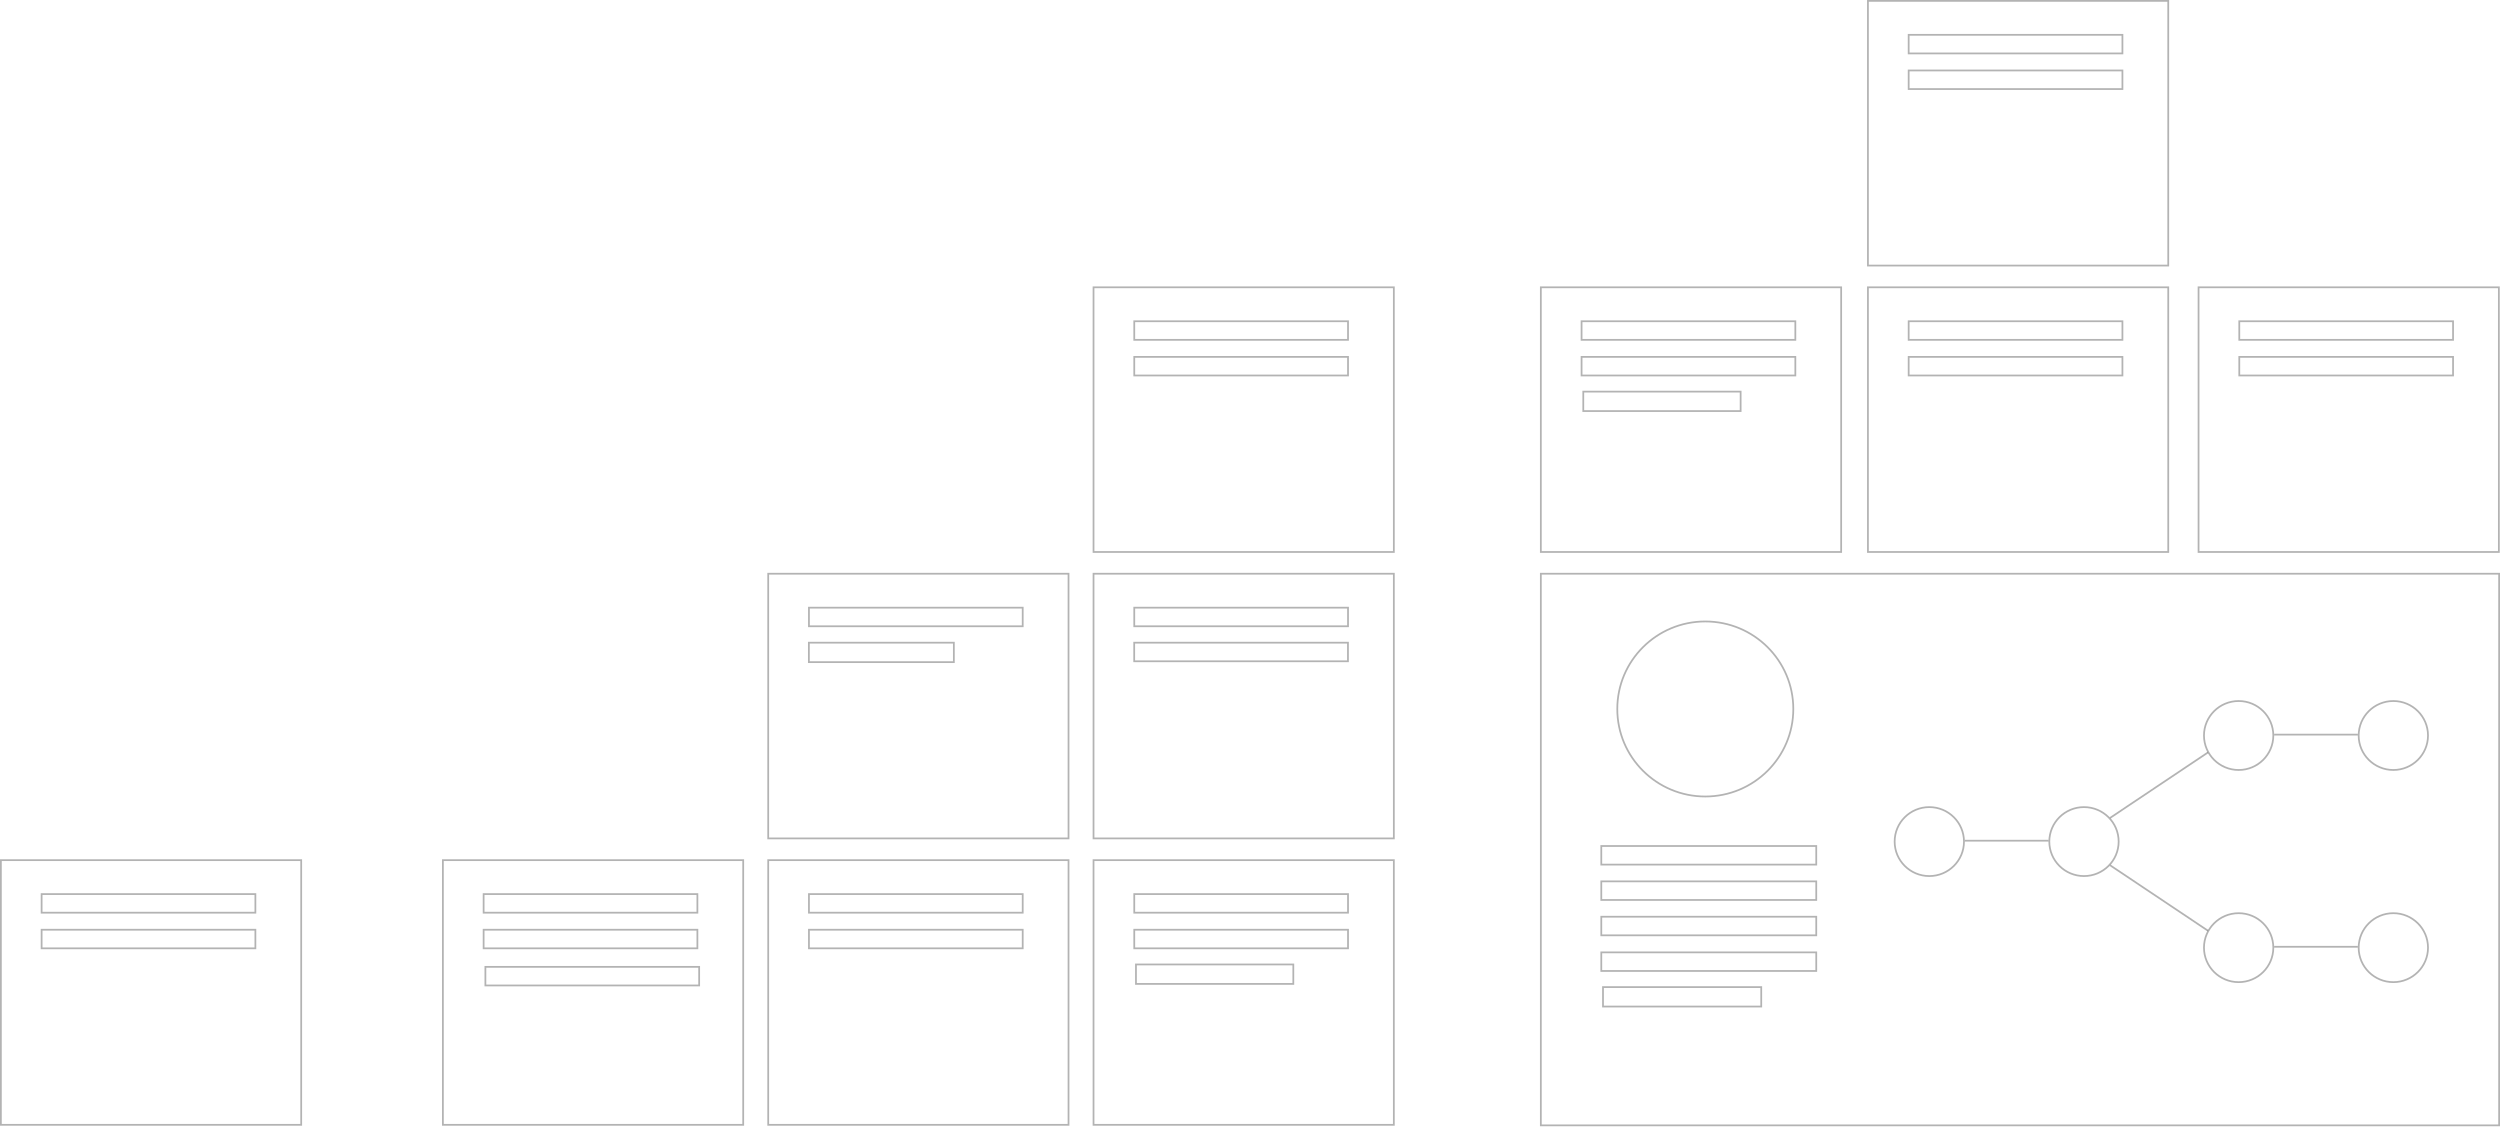
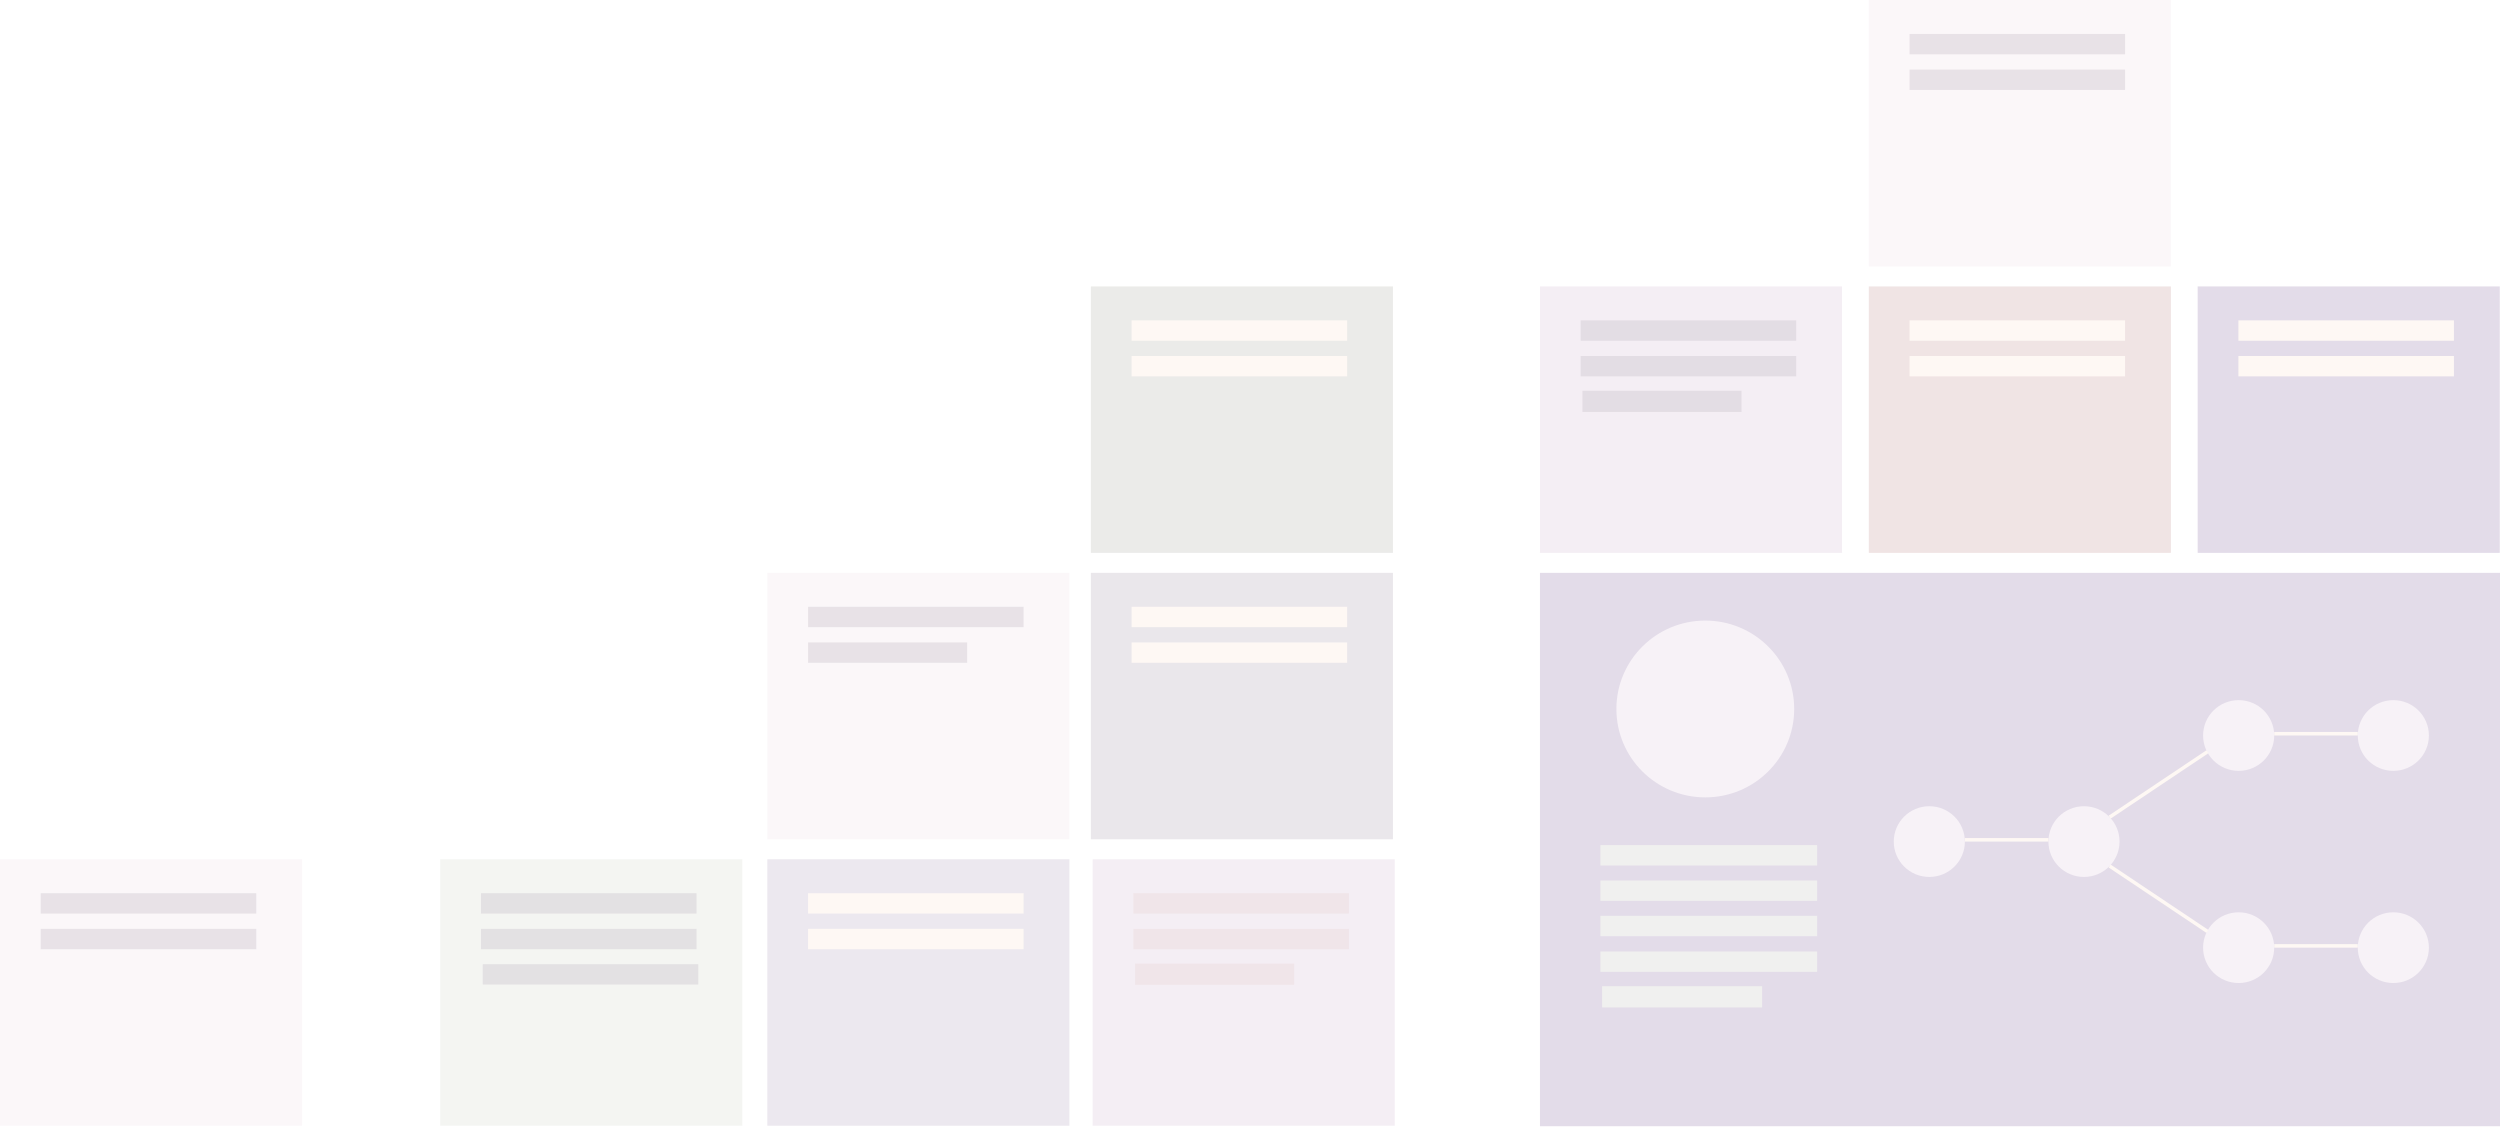
<svg xmlns="http://www.w3.org/2000/svg" width="1414" height="637" viewBox="0 0 1414 637" fill="none">
-   <rect opacity="0.3" x="250.5" y="486.5" width="169.859" height="149.702" stroke="black" />
-   <rect opacity="0.3" x="273.537" y="505.698" width="120.905" height="10.519" stroke="black" />
-   <rect opacity="0.3" x="273.537" y="525.855" width="120.905" height="10.519" stroke="black" />
-   <rect opacity="0.3" x="274.537" y="546.855" width="120.905" height="10.519" stroke="black" />
-   <rect opacity="0.3" x="0.5" y="486.5" width="169.859" height="149.702" stroke="black" />
-   <rect opacity="0.3" x="23.537" y="505.698" width="120.905" height="10.519" stroke="black" />
-   <rect opacity="0.3" x="23.537" y="525.855" width="120.905" height="10.519" stroke="black" />
-   <rect opacity="0.3" x="434.5" y="486.5" width="169.859" height="149.702" stroke="black" />
-   <rect opacity="0.3" x="457.537" y="505.698" width="120.905" height="10.519" stroke="black" />
-   <rect opacity="0.3" x="457.537" y="525.855" width="120.905" height="10.519" stroke="black" />
-   <rect opacity="0.3" x="618.5" y="486.5" width="169.859" height="149.702" stroke="black" />
-   <rect opacity="0.3" x="641.537" y="505.698" width="120.905" height="10.519" stroke="black" />
-   <rect opacity="0.3" x="641.537" y="525.855" width="120.905" height="10.519" stroke="black" />
-   <rect opacity="0.3" x="642.5" y="545.5" width="89" height="11" stroke="black" />
-   <rect opacity="0.3" x="871.5" y="162.5" width="169.859" height="149.702" stroke="black" />
-   <rect opacity="0.3" x="894.537" y="181.698" width="120.905" height="10.519" stroke="black" />
-   <rect opacity="0.3" x="894.537" y="201.855" width="120.905" height="10.519" stroke="black" />
-   <rect opacity="0.3" x="895.5" y="221.5" width="89" height="11" stroke="black" />
-   <rect opacity="0.3" x="434.5" y="324.5" width="169.859" height="149.702" stroke="black" />
-   <rect opacity="0.3" x="457.537" y="343.698" width="120.905" height="10.519" stroke="black" />
-   <rect opacity="0.3" x="457.5" y="363.5" width="82" height="11" stroke="black" />
-   <rect opacity="0.3" x="618.5" y="324.5" width="169.859" height="149.702" stroke="black" />
-   <rect opacity="0.3" x="641.537" y="343.698" width="120.905" height="10.519" stroke="black" />
-   <rect opacity="0.3" x="641.5" y="363.5" width="120.905" height="10.519" stroke="black" />
-   <rect opacity="0.3" x="618.5" y="162.5" width="169.859" height="149.702" stroke="black" />
-   <rect opacity="0.3" x="641.537" y="181.698" width="120.905" height="10.519" stroke="black" />
-   <rect opacity="0.3" x="641.537" y="201.855" width="120.905" height="10.519" stroke="black" />
-   <rect opacity="0.3" x="1056.5" y="162.5" width="169.859" height="149.702" stroke="black" />
-   <rect opacity="0.3" x="1079.54" y="181.698" width="120.905" height="10.519" stroke="black" />
-   <rect opacity="0.3" x="1079.54" y="201.855" width="120.905" height="10.519" stroke="black" />
-   <rect opacity="0.3" x="1056.5" y="0.5" width="169.859" height="149.702" stroke="black" />
-   <rect opacity="0.3" x="1079.54" y="19.698" width="120.905" height="10.519" stroke="black" />
-   <rect opacity="0.3" x="1079.54" y="39.855" width="120.905" height="10.519" stroke="black" />
-   <rect opacity="0.3" x="1243.5" y="162.5" width="169.859" height="149.702" stroke="black" />
-   <rect opacity="0.3" x="1266.54" y="181.698" width="120.905" height="10.519" stroke="black" />
-   <rect opacity="0.3" x="1266.54" y="201.855" width="120.905" height="10.519" stroke="black" />
-   <rect opacity="0.3" x="905.689" y="478.5" width="121.582" height="10.519" stroke="black" />
-   <rect opacity="0.3" x="905.689" y="498.5" width="121.582" height="10.519" stroke="black" />
-   <rect opacity="0.3" x="905.689" y="518.5" width="121.582" height="10.519" stroke="black" />
-   <rect opacity="0.3" x="905.689" y="538.658" width="121.582" height="10.519" stroke="black" />
-   <rect opacity="0.3" x="906.657" y="558.302" width="89.5" height="11" stroke="black" />
-   <rect opacity="0.3" x="871.5" y="324.5" width="542" height="312" stroke="black" />
-   <path opacity="0.3" d="M1014.29 401C1014.29 428.335 992.011 450.5 964.517 450.5C937.023 450.5 914.739 428.335 914.739 401C914.739 373.665 937.023 351.5 964.517 351.5C992.011 351.5 1014.29 373.665 1014.29 401Z" stroke="black" />
-   <path opacity="0.3" d="M1110.83 476C1110.83 486.767 1102.05 495.5 1091.22 495.5C1080.38 495.5 1071.61 486.767 1071.61 476C1071.61 465.233 1080.38 456.5 1091.22 456.5C1102.05 456.5 1110.83 465.233 1110.83 476Z" stroke="black" />
-   <path opacity="0.3" d="M1198.31 476C1198.31 486.767 1189.53 495.5 1178.7 495.5C1167.87 495.5 1159.09 486.767 1159.09 476C1159.09 465.233 1167.87 456.5 1178.7 456.5C1189.53 456.5 1198.31 465.233 1198.31 476Z" stroke="black" />
-   <path opacity="0.3" d="M1285.79 536C1285.79 546.767 1277.02 555.5 1266.18 555.5C1255.35 555.5 1246.57 546.767 1246.57 536C1246.57 525.233 1255.35 516.5 1266.18 516.5C1277.02 516.5 1285.79 525.233 1285.79 536Z" stroke="black" />
-   <path opacity="0.3" d="M1373.28 536C1373.28 546.767 1364.5 555.5 1353.67 555.5C1342.83 555.5 1334.06 546.767 1334.06 536C1334.06 525.233 1342.83 516.5 1353.67 516.5C1364.5 516.5 1373.28 525.233 1373.28 536Z" stroke="black" />
-   <path opacity="0.3" d="M1285.79 416C1285.79 426.767 1277.02 435.5 1266.18 435.5C1255.35 435.5 1246.57 426.767 1246.57 416C1246.57 405.233 1255.35 396.5 1266.18 396.5C1277.02 396.5 1285.79 405.233 1285.79 416Z" stroke="black" />
-   <path opacity="0.3" d="M1373.28 416C1373.28 426.767 1364.5 435.5 1353.67 435.5C1342.83 435.5 1334.06 426.767 1334.06 416C1334.06 405.233 1342.83 396.5 1353.67 396.5C1364.5 396.5 1373.28 405.233 1373.28 416Z" stroke="black" />
-   <line opacity="0.3" x1="1111.33" y1="475.5" x2="1158.59" y2="475.5" stroke="black" />
-   <line opacity="0.3" x1="1286.29" y1="415.5" x2="1333.56" y2="415.5" stroke="black" />
-   <line opacity="0.3" x1="1286.29" y1="535.5" x2="1333.56" y2="535.5" stroke="black" />
-   <line opacity="0.3" y1="-0.5" x2="66.541" y2="-0.5" transform="matrix(0.83115 -0.556048 0.560306 0.828286 1193.78 463)" stroke="black" />
-   <line opacity="0.3" y1="-0.5" x2="66.541" y2="-0.5" transform="matrix(0.83115 0.556048 0.560306 -0.828286 1193.78 489)" stroke="black" />
+   <rect y="486" width="170.859" height="150.702" fill="#FBF7F9" />
+   <rect x="23.037" y="505.198" width="121.905" height="11.519" fill="#CCC4CE" fill-opacity="0.4" />
+   <rect x="23.037" y="525.355" width="121.905" height="11.519" fill="#CCC4CE" fill-opacity="0.4" />
+   <rect x="434" y="486" width="170.859" height="150.702" fill="#D0C6D8" fill-opacity="0.4" />
+   <rect x="457.037" y="505.198" width="121.905" height="11.519" fill="#FEF8F4" />
+   <rect x="457.037" y="525.355" width="121.905" height="11.519" fill="#FEF8F4" />
+   <rect x="434" y="324" width="170.859" height="150.702" fill="#FBF7F9" />
+   <rect x="457.037" y="343.198" width="121.905" height="11.519" fill="#CCC4CE" fill-opacity="0.4" />
+   <rect x="457.037" y="363.355" width="90" height="11.519" fill="#CCC4CE" fill-opacity="0.4" />
+   <rect x="617" y="324" width="170.859" height="150.702" fill="#CCC4CE" fill-opacity="0.4" />
+   <rect x="640.037" y="343.198" width="121.905" height="11.519" fill="#FEF8F4" />
+   <rect x="640.037" y="363.355" width="121.905" height="11.519" fill="#FEF8F4" />
+   <rect x="617" y="162" width="170.859" height="150.702" fill="#CDCDC9" fill-opacity="0.4" />
+   <rect x="640.037" y="181.198" width="121.905" height="11.519" fill="#FEF8F4" />
+   <rect x="640.037" y="201.355" width="121.905" height="11.519" fill="#FEF8F4" />
+   <rect x="1057" y="162" width="170.859" height="150.702" fill="#D9BCBB" fill-opacity="0.4" />
+   <rect x="1080.04" y="181.198" width="121.905" height="11.519" fill="#FEF8F4" />
+   <rect x="1080.04" y="201.355" width="121.905" height="11.519" fill="#FEF8F4" />
+   <rect x="1057" width="170.859" height="150.702" fill="#FBF7F9" />
+   <rect x="1080.04" y="19.198" width="121.905" height="11.519" fill="#CCC4CE" fill-opacity="0.4" />
+   <rect x="1080.04" y="39.355" width="121.905" height="11.519" fill="#CCC4CE" fill-opacity="0.4" />
+   <rect x="1243" y="162" width="170.859" height="150.702" fill="#B9A9C9" fill-opacity="0.4" />
+   <rect x="1266.04" y="181.198" width="121.905" height="11.519" fill="#FEF8F4" />
+   <rect x="1266.04" y="201.355" width="121.905" height="11.519" fill="#FEF8F4" />
+   <rect x="249" y="486" width="170.859" height="150.702" fill="#E3E6DF" fill-opacity="0.4" />
+   <rect x="272.037" y="505.198" width="121.905" height="11.519" fill="#CCC4CE" fill-opacity="0.4" />
+   <rect x="272.037" y="525.355" width="121.905" height="11.519" fill="#CCC4CE" fill-opacity="0.4" />
+   <rect x="273.037" y="545.355" width="121.905" height="11.519" fill="#CCC4CE" fill-opacity="0.4" />
+   <rect x="618" y="486" width="170.859" height="150.702" fill="#E5D5E4" fill-opacity="0.4" />
+   <rect x="641.037" y="505.198" width="121.905" height="11.519" fill="#F0E5E9" />
+   <rect x="641.037" y="525.355" width="121.905" height="11.519" fill="#F0E5E9" />
+   <rect x="642" y="545" width="90" height="12" fill="#F0E5E9" />
+   <rect x="871" y="162" width="170.859" height="150.702" fill="#E5D5E4" fill-opacity="0.4" />
+   <rect x="894.037" y="181.198" width="121.905" height="11.519" fill="#CCC4CE" fill-opacity="0.4" />
+   <rect x="894.037" y="201.355" width="121.905" height="11.519" fill="#CCC4CE" fill-opacity="0.4" />
+   <rect x="895" y="221" width="90" height="12" fill="#CCC4CE" fill-opacity="0.4" />
+   <rect x="871" y="324" width="543" height="313" fill="#B9A9C9" fill-opacity="0.4" />
+   <rect x="905.189" y="478" width="122.582" height="11.519" fill="#F0F0EF" />
+   <rect x="905.189" y="498" width="122.582" height="11.519" fill="#F0F0EF" />
+   <rect x="905.189" y="518" width="122.582" height="11.519" fill="#F0F0EF" />
+   <rect x="905.189" y="538.158" width="122.582" height="11.519" fill="#F0F0EF" />
+   <rect x="906.157" y="557.802" width="90.5" height="12" fill="#F0F0EF" />
+   <ellipse cx="964.517" cy="401" rx="50.278" ry="50" fill="#F7F2F7" />
+   <ellipse cx="1091.22" cy="476" rx="20.111" ry="20" fill="#F7F2F7" />
+   <ellipse cx="1178.7" cy="476" rx="20.111" ry="20" fill="#F7F2F7" />
+   <ellipse cx="1266.18" cy="536" rx="20.111" ry="20" fill="#F7F2F7" />
+   <ellipse cx="1353.67" cy="536" rx="20.111" ry="20" fill="#F7F2F7" />
+   <ellipse cx="1266.18" cy="416" rx="20.111" ry="20" fill="#F7F2F7" />
+   <ellipse cx="1353.67" cy="416" rx="20.111" ry="20" fill="#F7F2F7" />
+   <line x1="1111.33" y1="475" x2="1158.59" y2="475" stroke="#FEF8F4" stroke-width="2" />
+   <line x1="1286.29" y1="415" x2="1333.56" y2="415" stroke="#FEF8F4" stroke-width="2" />
+   <line x1="1286.29" y1="535" x2="1333.56" y2="535" stroke="#FEF8F4" stroke-width="2" />
+   <line y1="-1" x2="66.541" y2="-1" transform="matrix(0.83115 -0.556048 0.560306 0.828286 1193.78 463)" stroke="#FEF8F4" stroke-width="2" />
+   <line y1="-1" x2="66.541" y2="-1" transform="matrix(0.83115 0.556048 0.560306 -0.828286 1193.78 489)" stroke="#FEF8F4" stroke-width="2" />
</svg>
